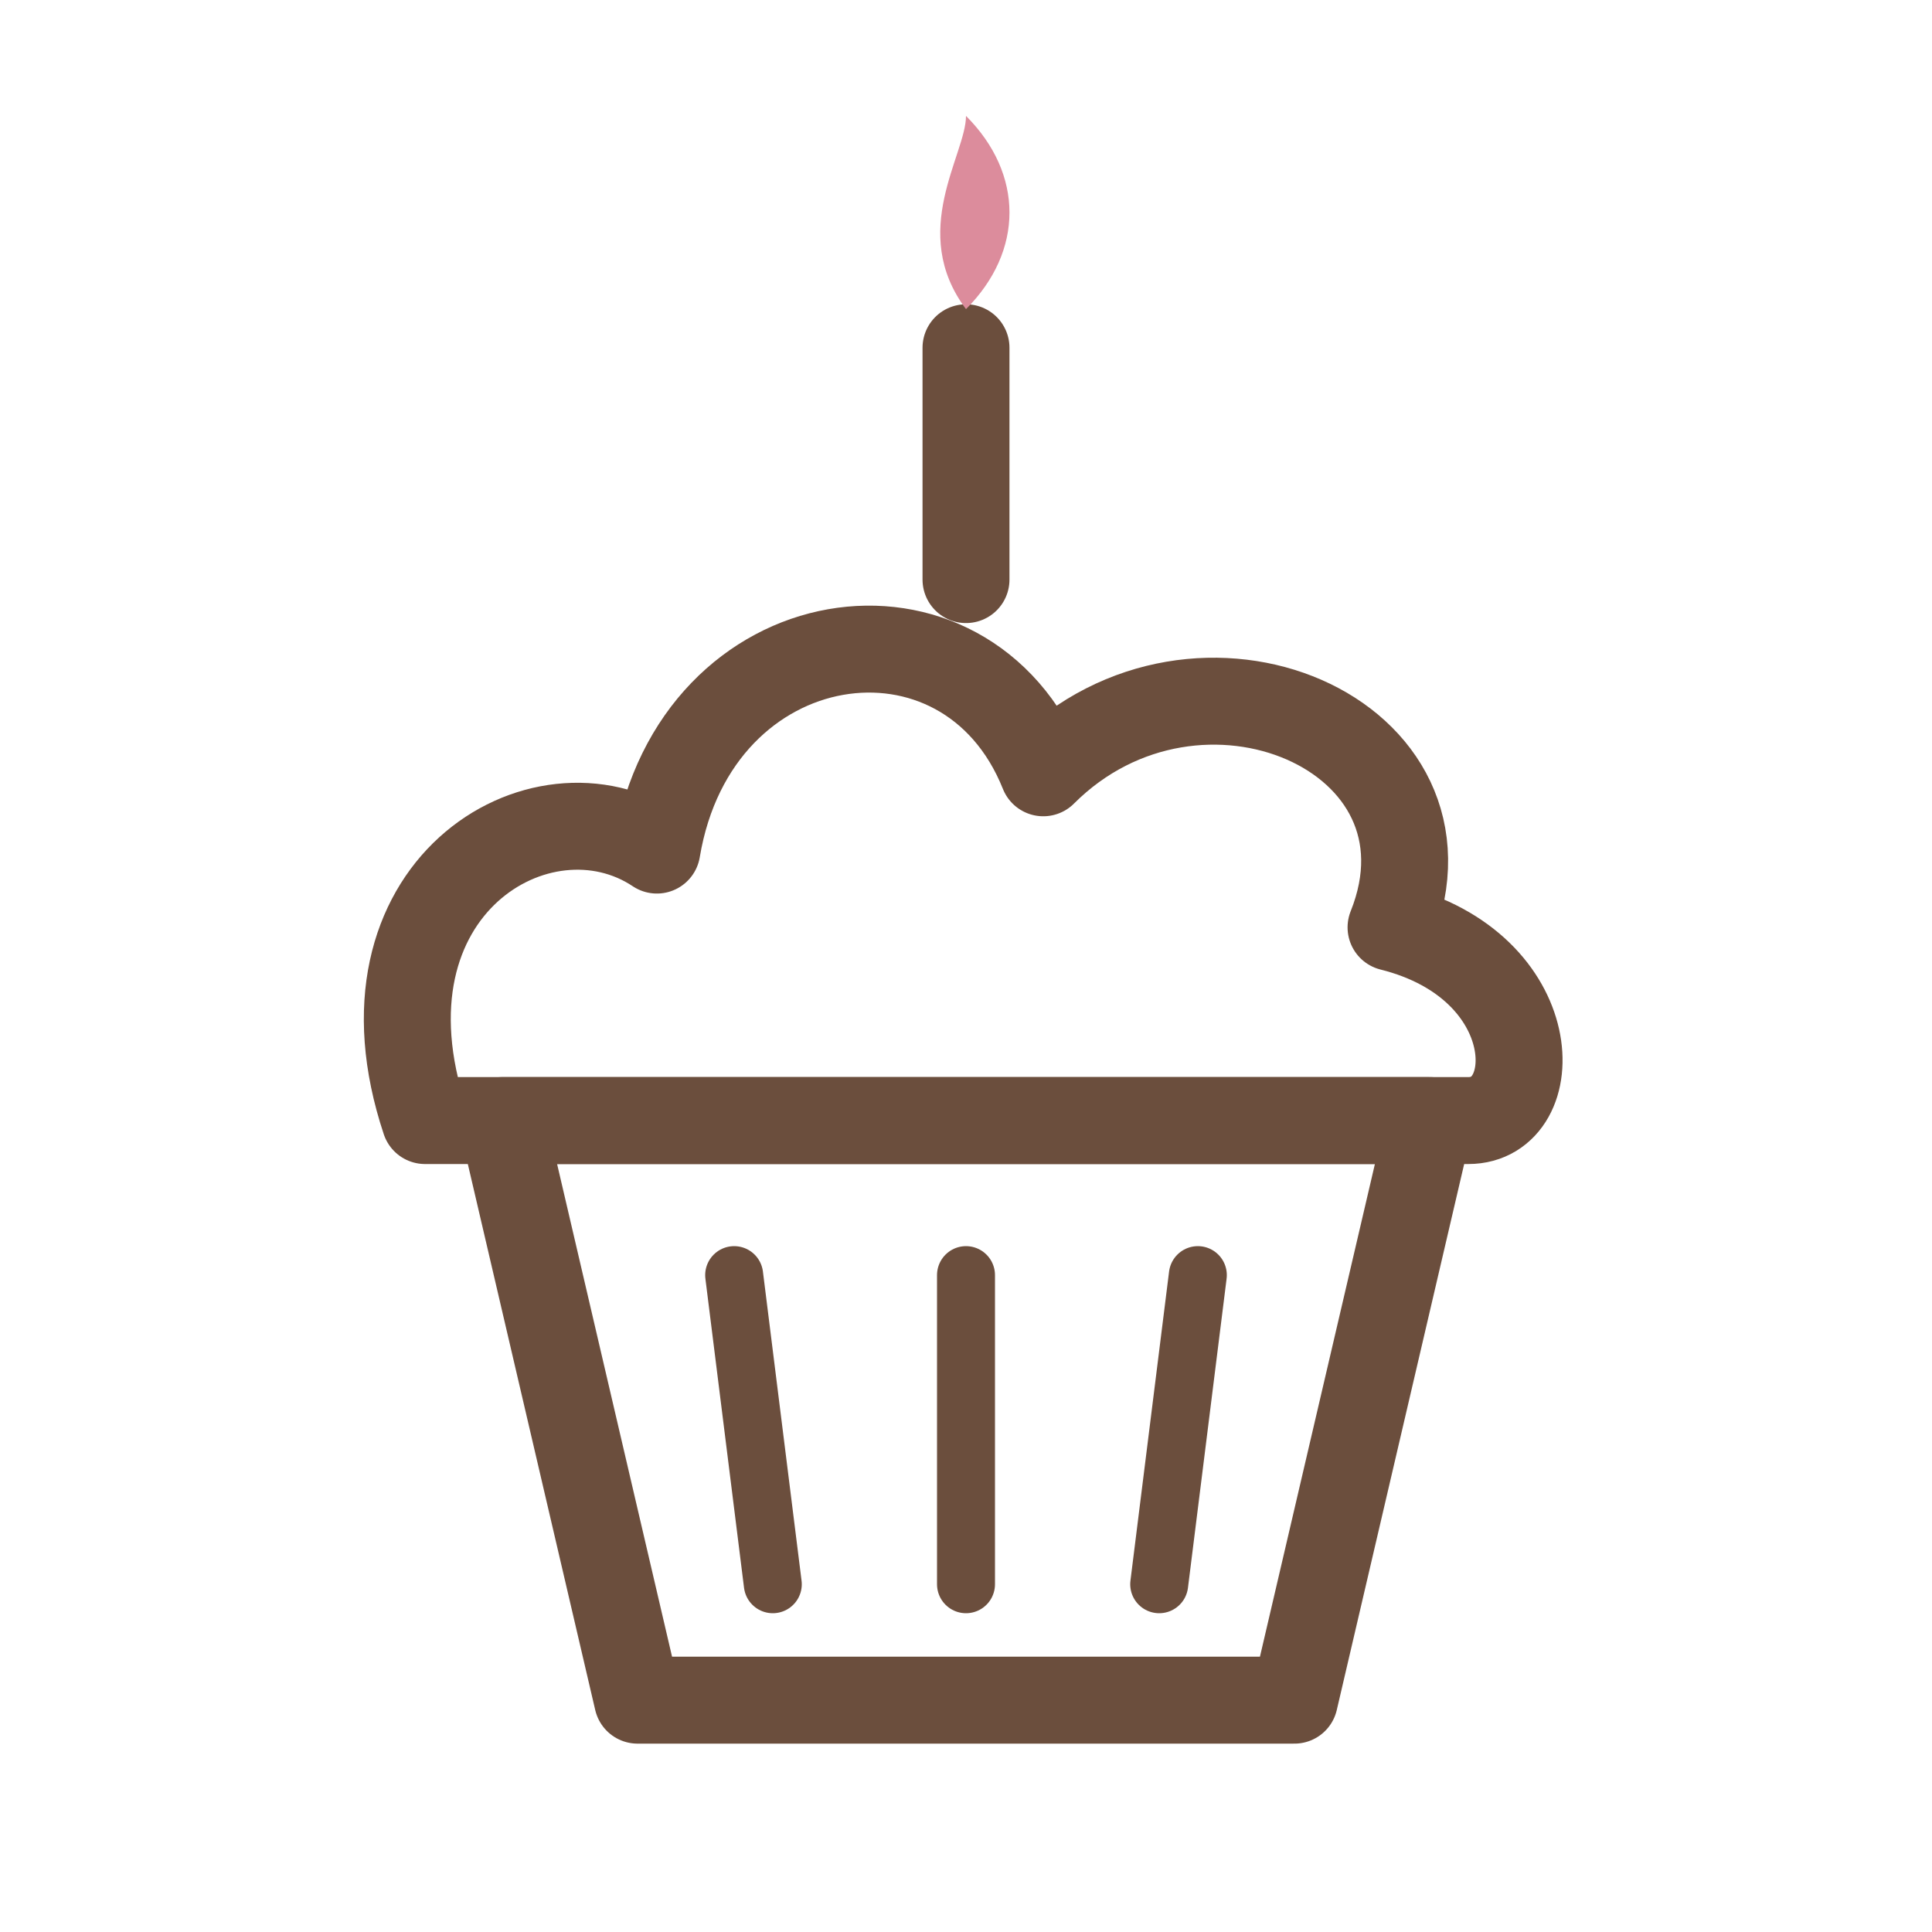
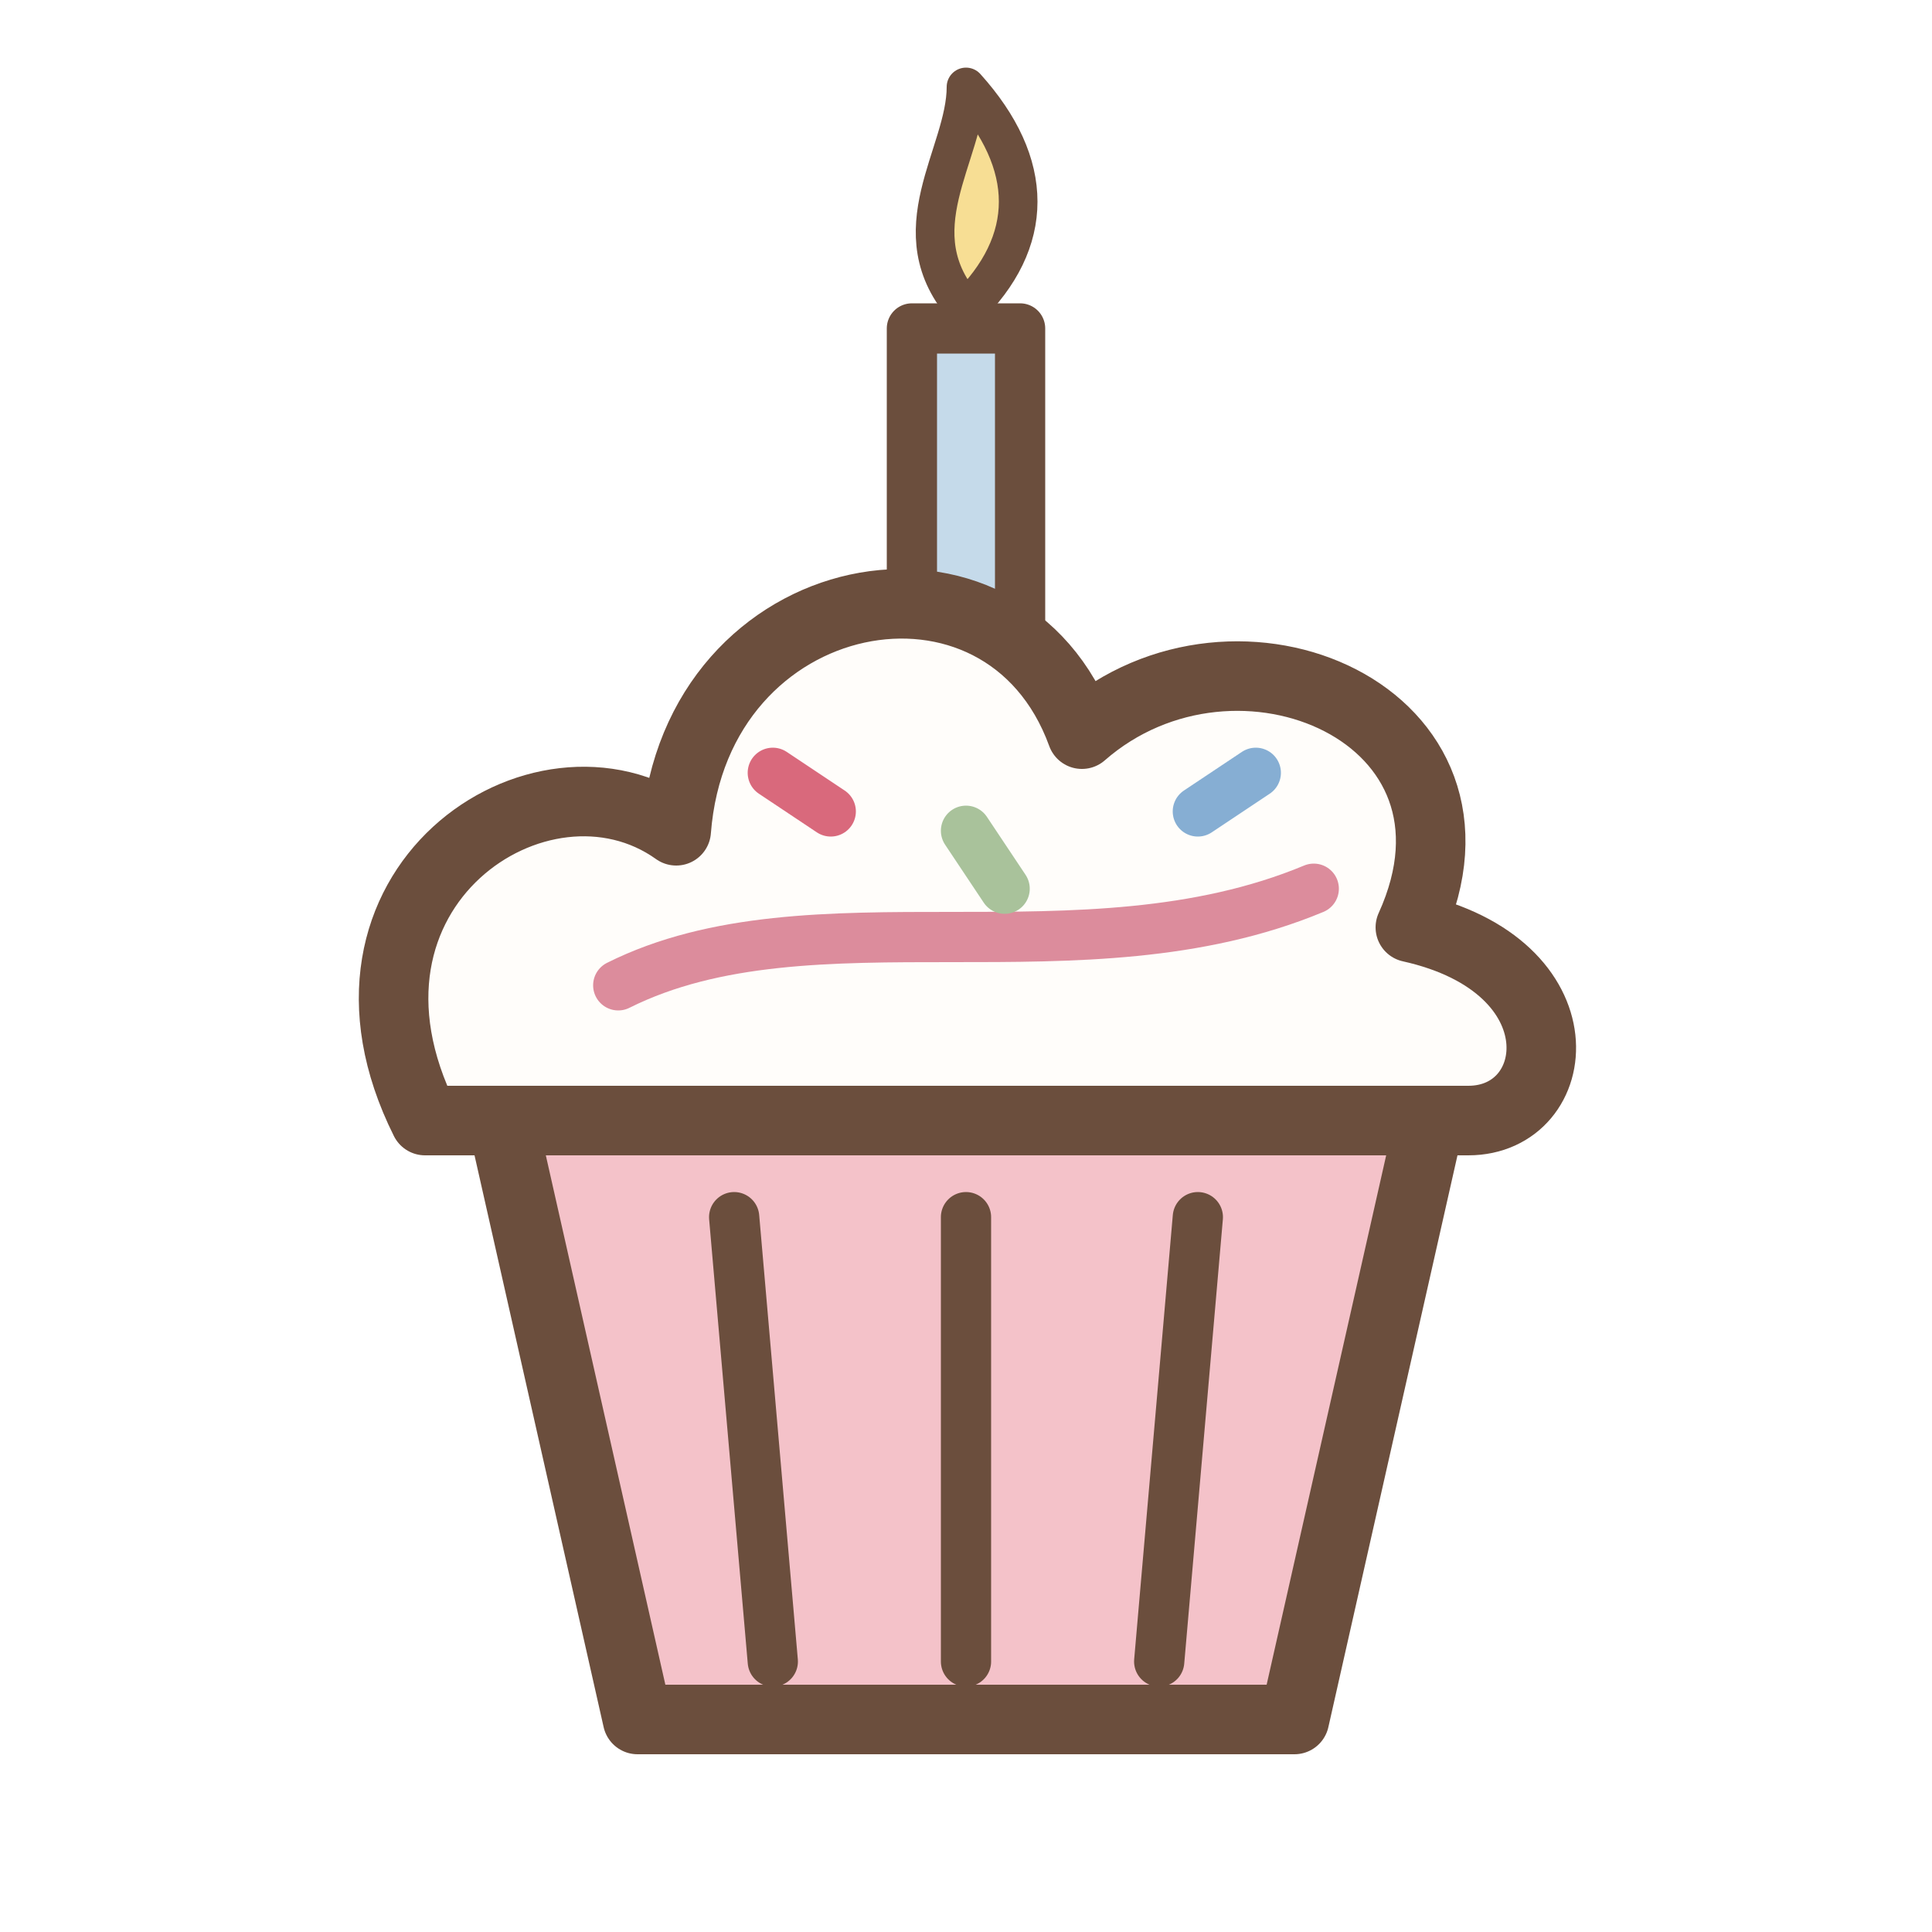
<svg xmlns="http://www.w3.org/2000/svg" viewBox="0 0 100 100" width="100" height="100">
-   <path d="M26 58L33 88H67L74 58Z" fill="none" stroke="#6B4E3D" stroke-width="4.5" stroke-linecap="round" stroke-linejoin="round" />
-   <path d="M22 58C18 46 28 40 34 44C36 32 50 30 54 40C62 32 76 38 72 48C80 50 80 58 76 58Z" fill="none" stroke="#6B4E3D" stroke-width="4.5" stroke-linecap="round" stroke-linejoin="round" />
-   <path d="M50 30V18" fill="none" stroke="#6B4E3D" stroke-width="4.5" stroke-linecap="round" stroke-linejoin="round" />
-   <path d="M50 16C47 12 50 8 50 6C53 9 53 13 50 16Z" fill="#DC8C9C" />
-   <path d="M38 66L40 82M50 66V82M62 66L60 82" fill="none" stroke="#6B4E3D" stroke-width="3" stroke-linecap="round" stroke-linejoin="round" />
+   <path d="M26 58L33 89H67L74 58Z" fill="#F4C2C9" stroke="#6B4E3D" stroke-width="3.6" stroke-linecap="round" stroke-linejoin="round" />
+   <path d="M38 63L40 86M50 63V86M62 63L60 86" fill="none" stroke="#6B4E3D" stroke-width="2.6" stroke-linecap="round" stroke-linejoin="round" />
+   <rect x="47.2" y="17" width="5.6" height="18" fill="#C5DAEA" stroke="#6B4E3D" stroke-width="2.6" stroke-linecap="round" stroke-linejoin="round" />
+   <path d="M50 16C46.4 12 50 8 50 4.5C53.6 8.5 53.6 12.5 50 16Z" fill="#F7DE94" stroke="#6B4E3D" stroke-width="2" stroke-linecap="round" stroke-linejoin="round" />
+   <path d="M22 58C16 46 28 38 35 43C36 30 52 27 56 38C64 31 78 37 73 48C82 50 81 58 76 58Z" fill="#FFFDFA" stroke="#6B4E3D" stroke-width="3.6" stroke-linecap="round" stroke-linejoin="round" />
+   <path d="M32 51C42 46 56 51 68 46" fill="none" stroke="#DC8C9C" stroke-width="2.6" stroke-linecap="round" />
+   <path d="M40 40L43 42" stroke="#D9697C" stroke-width="2.6" stroke-linecap="round" />
+   <path d="M62 42L65 40" stroke="#86AED3" stroke-width="2.6" stroke-linecap="round" />
+   <path d="M50 43L52 46" stroke="#A9C29B" stroke-width="2.6" stroke-linecap="round" />
</svg>
